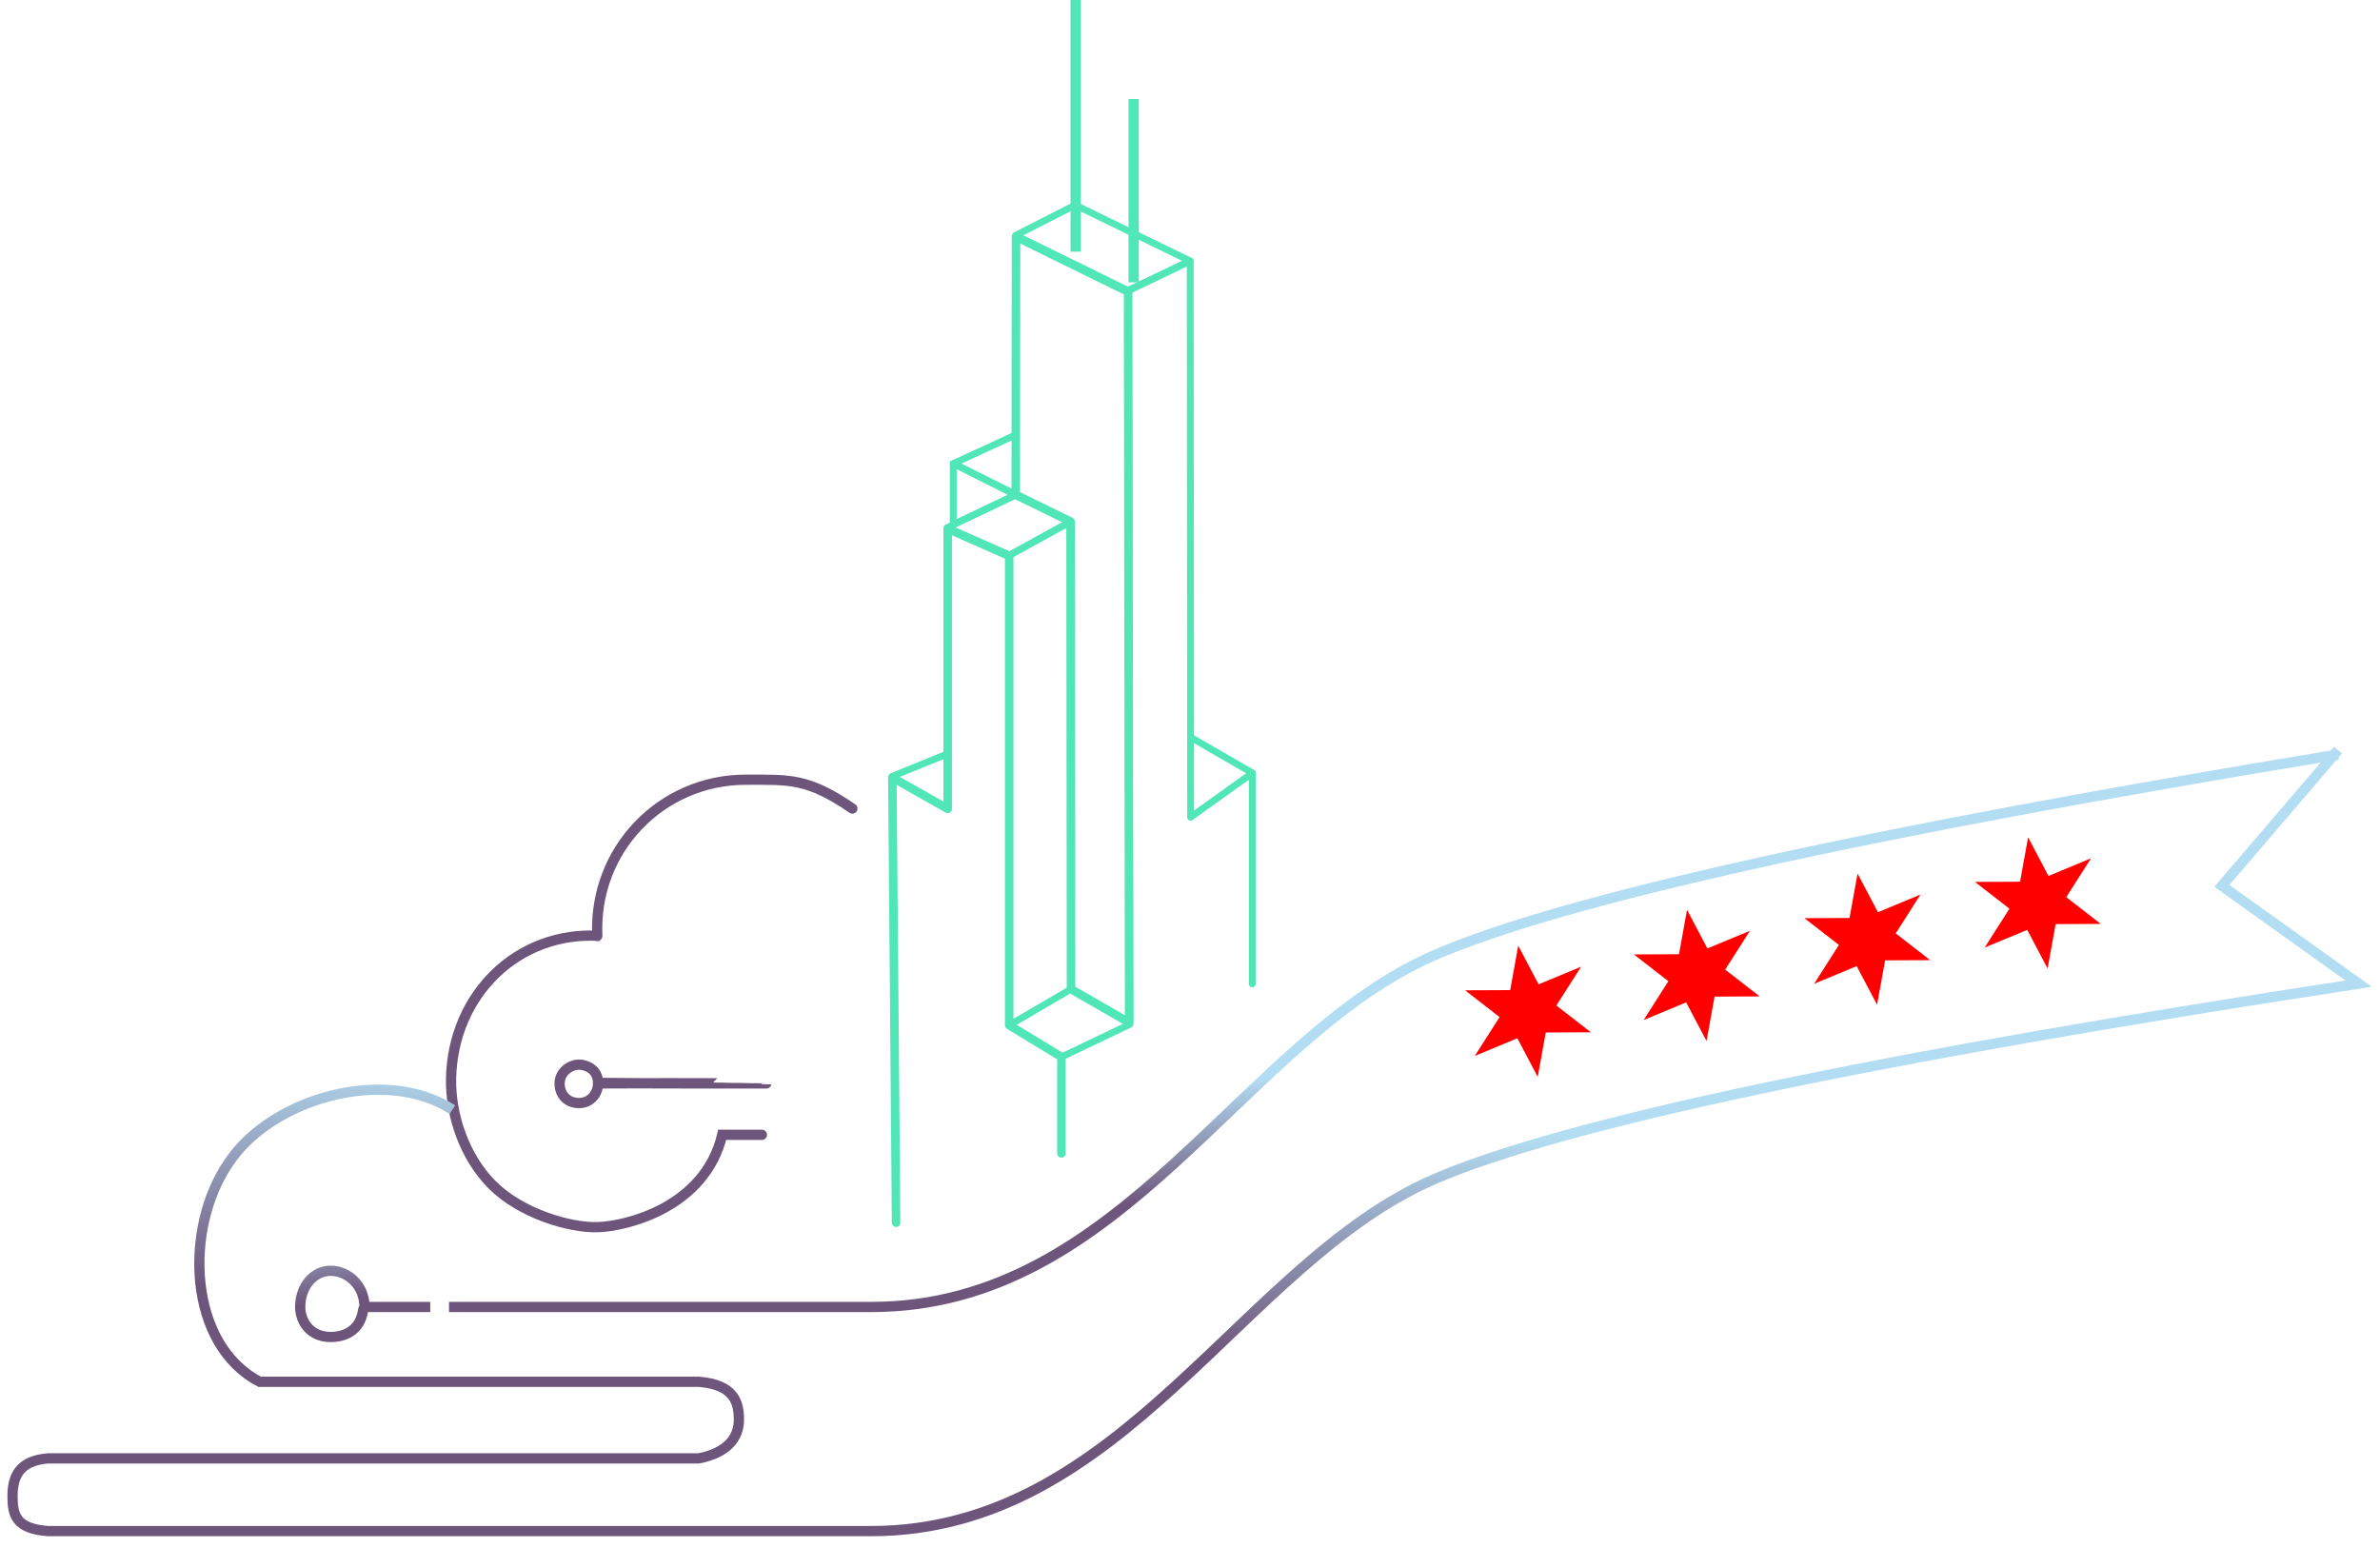
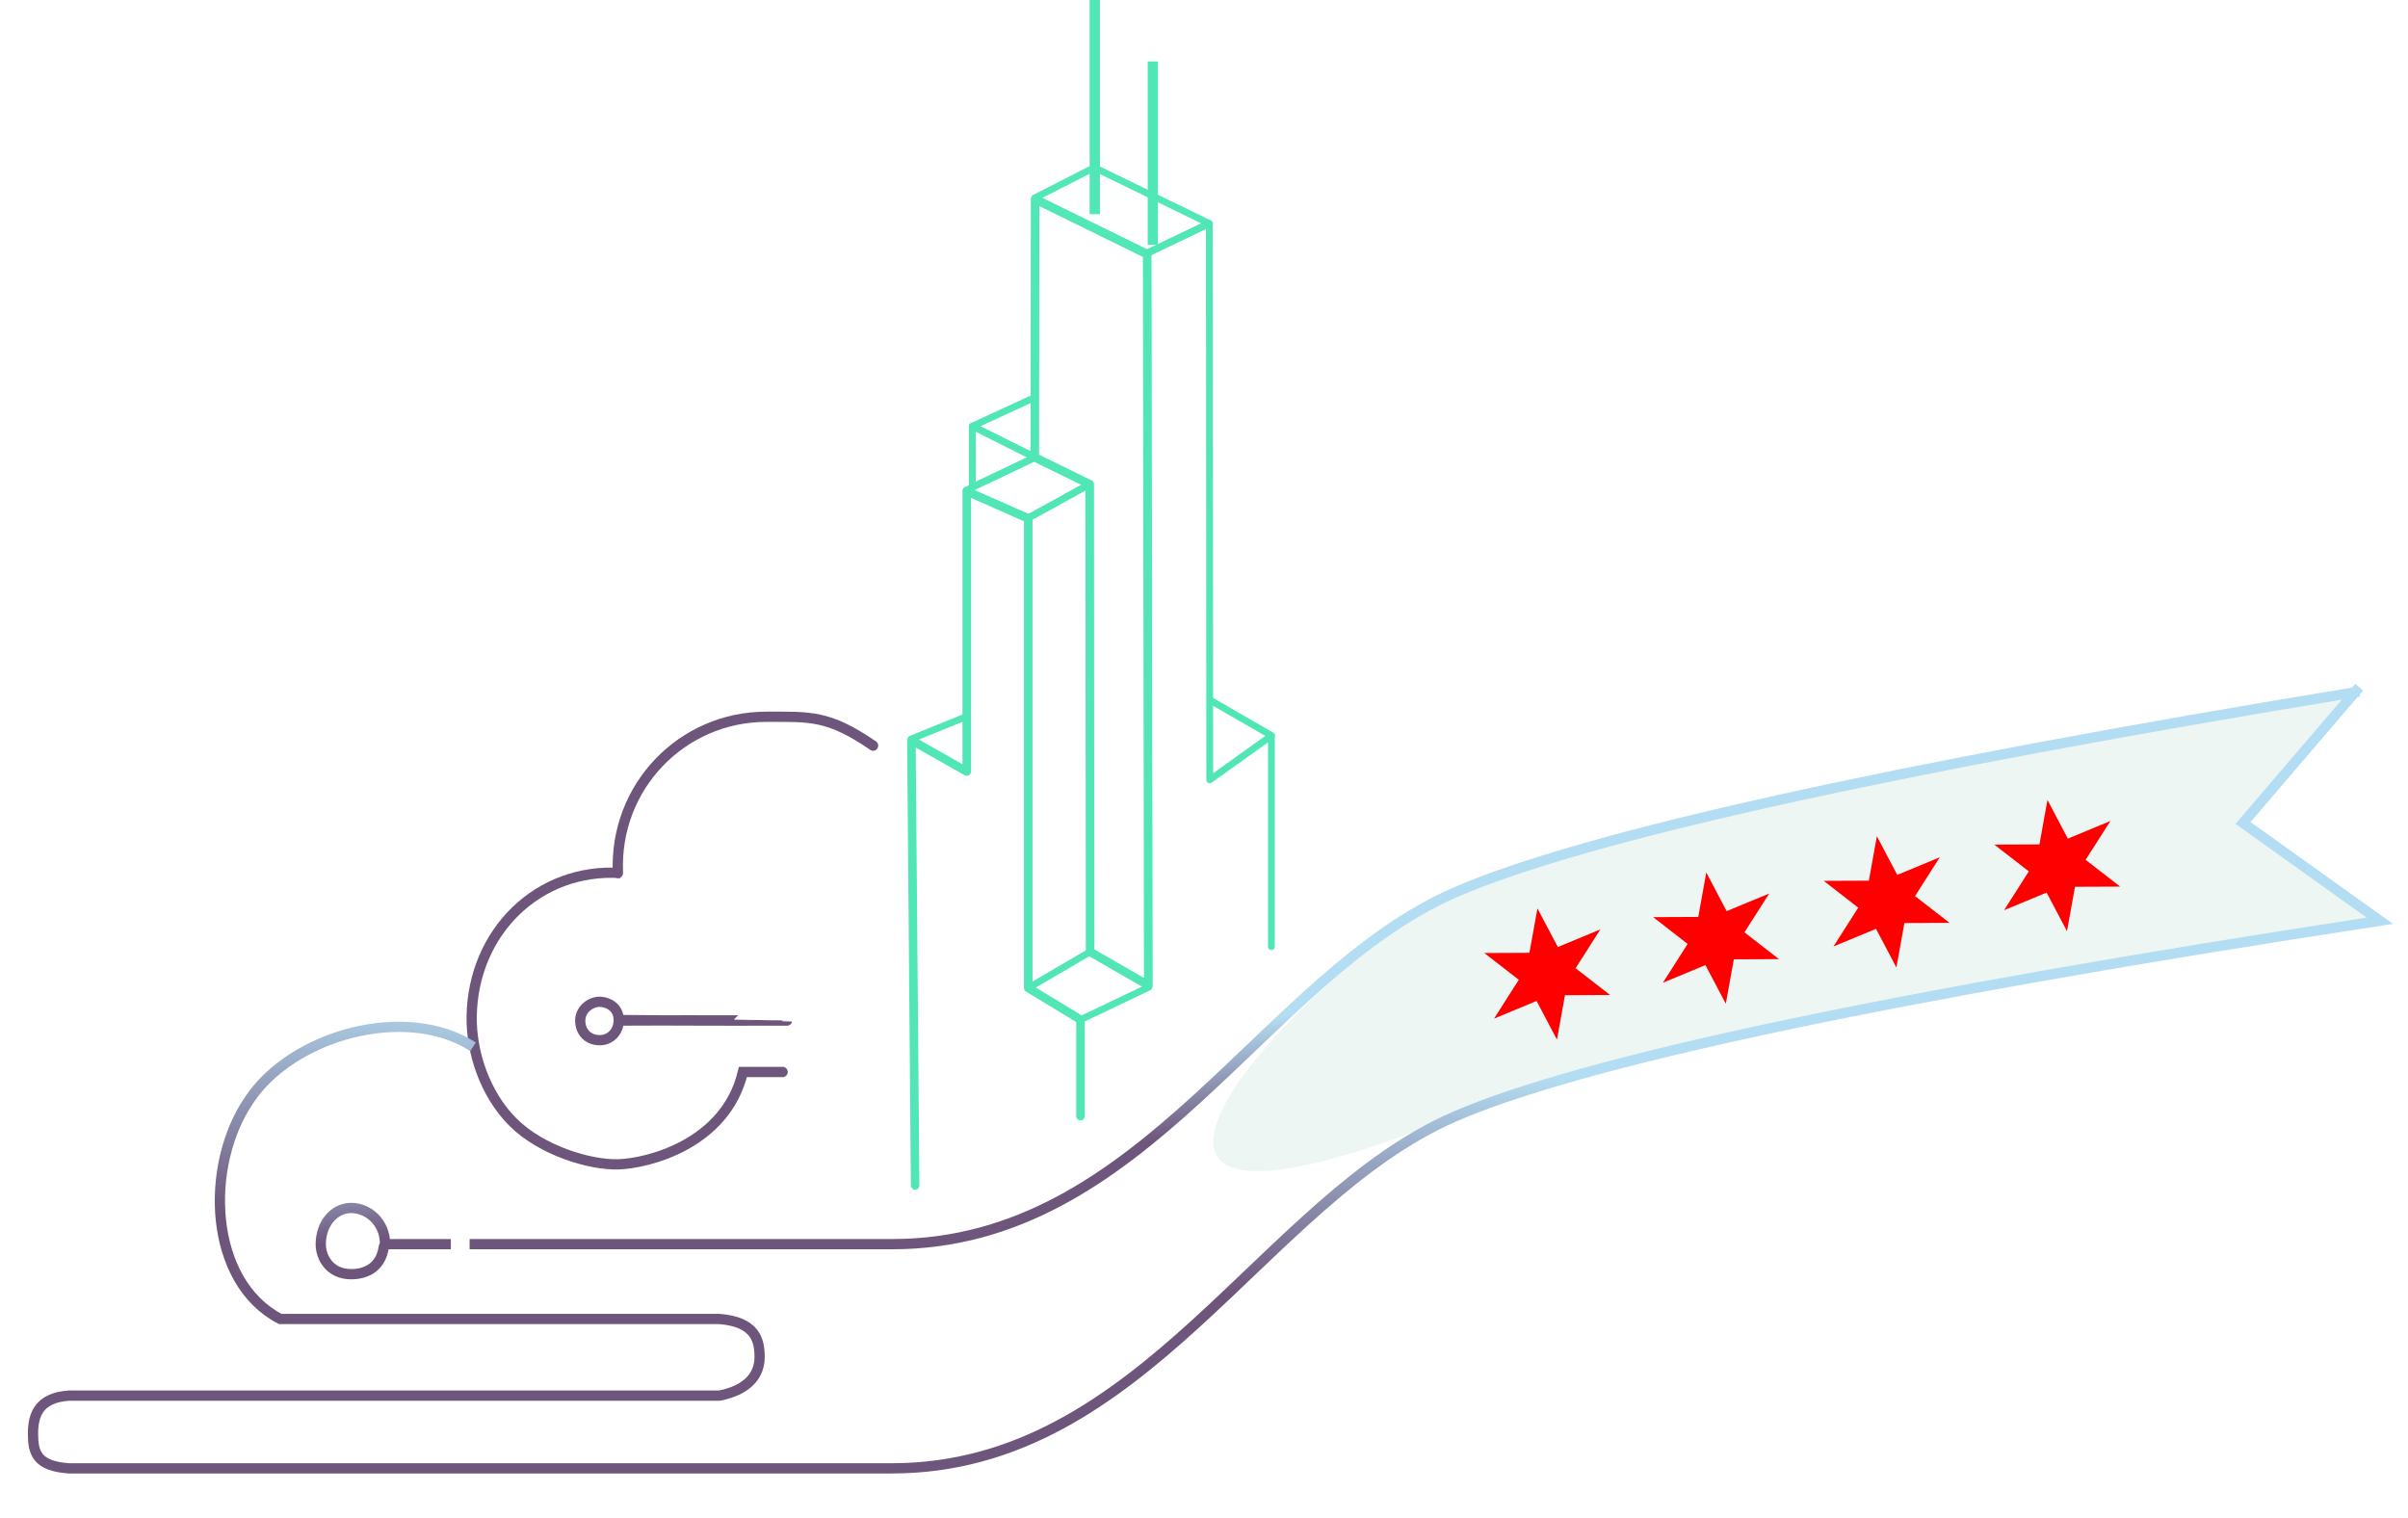
- <svg xmlns="http://www.w3.org/2000/svg" width="1395px" height="907px" viewBox="0 0 1395 907" version="1.1">
+ <svg xmlns="http://www.w3.org/2000/svg" width="1411px" height="889px" viewBox="0 0 1411 889" version="1.1">
  <defs>
    <linearGradient x1="46.056%" y1="74.678%" x2="68.874%" y2="55.866%" id="linearGradient-1">
      <stop stop-color="#6E557B" offset="0%" />
      <stop stop-color="#B3DDF2" offset="100%" />
    </linearGradient>
    <linearGradient x1="42.644%" y1="80.716%" x2="59.199%" y2="50%" id="linearGradient-2">
      <stop stop-color="#6E557B" offset="0%" />
      <stop stop-color="#B3DDF2" offset="100%" />
    </linearGradient>
    <linearGradient x1="50%" y1="0%" x2="50%" y2="100%" id="linearGradient-3">
      <stop stop-color="#FFFFFF" stop-opacity="0.5" offset="0%" />
      <stop stop-color="#000000" stop-opacity="0.5" offset="100%" />
    </linearGradient>
  </defs>
  <g id="Page-1" stroke="none" stroke-width="1" fill="none" fill-rule="evenodd">
    <g id="Artboard">
-       <g id="Group" transform="translate(-31, 414)" stroke-width="6">
-         <path d="M392.801,305.299 C441.126,307.587 478.69,269.374 478.69,219.945 C478.69,198.983 470.247,174.461 453.392,158.196 C436.538,141.932 407.955,133.794 391.19,134.588 C374.426,135.382 328.598,147.247 319.202,189.976 C297.725,190.351 290.764,190.472 298.32,190.34" id="Oval" stroke="#6E557B" transform="translate(387.0302, 219.9656) rotate(181) translate(-387.0302, -219.9656) " />
-         <path d="M530.61,59.903 C504.41,41.957 493.934,43 468.062,43 C418.632,43 378.806,83.961 381.094,134.52" id="Oval" stroke="#6E557B" stroke-linecap="round" stroke-linejoin="round" />
-         <path d="M314.449,154.907 C280.574,122.326 211.4,128.016 179.634,160.592 C146.619,193.169 135.915,260.35 173.122,289.914 C255.789,305.983 309.094,316.344 425.771,339.024 C445.703,344.606 446.579,355.203 444.601,365.382 C442.622,375.561 434.428,383.056 417.202,383.106 C391.163,378.045 361.356,372.251 327.782,365.725 C229.344,346.59 134.396,328.134 42.938,310.357 C25.637,308.259 20.242,317.192 18.109,328.169 C15.975,339.146 16.545,347.263 34.805,352.196 C115.264,367.836 201.127,384.526 292.393,402.266 C339.406,411.404 411.298,425.379 508.069,444.189 C653.225,472.405 751.138,331.415 871.264,304.793 C951.348,287.045 1136.03,283.981 1425.31,295.6 L1357.569,224.051 L1439.554,158.973" id="Oval" stroke="url(#linearGradient-1)" transform="translate(728.4001, 290.5163) rotate(-11) translate(-728.4001, -290.5163) " />
-         <path d="M230.105,241.742 C232.585,228.986 224.323,219.004 214.66,217.125 C204.998,215.247 195.447,222.606 193.125,234.554 C191.553,242.637 195.297,252.9 207.255,255.224 C214.853,256.701 224.85,255.34 229.081,243.185 C229.189,242.872 229.531,242.391 230.105,241.742 C327.785,260.729 425.01,279.628 521.781,298.438 C666.937,326.653 764.85,185.664 884.975,159.042 C965.059,141.294 1145.865,136.487 1427.393,144.621" id="Oval" stroke="url(#linearGradient-2)" stroke-dasharray="159,11,4000,27" transform="translate(810.0889, 221.469) rotate(-11) translate(-810.0889, -221.469) " />
-         <path d="M480.167,221.017 C480.167,221.099 436.585,220.69 381.527,221.017 C381.527,226.937 377.223,232.513 370.384,232.513 C363.544,232.513 359,227.699 359,221.017 C359,214.335 365.167,210 370.384,210 C374.399,210 381.527,212.623 381.527,220.69 C423.047,221.257 480.167,220.935 480.167,221.017 Z" id="Path-8" stroke="#6E557B" stroke-linecap="round" stroke-linejoin="round" />
+       <g id="buildin" transform="translate(-19, -20)">
+         <g id="Group" transform="translate(0, 397)">
+           <path d="M1399.292,28.362 C1127.984,72.343 952.336,111.647 872.348,146.274 C784.636,187.964 601.291,386.36 872.348,276.526 C955.855,233.288 1226.79,195.353 1411.561,161.662 C1375.639,135.105 1349.844,116.542 1334.177,105.974 L1399.292,28.362 Z" id="Path-9" fill="#EDF6F3" />
+           <path d="M392.801,305.299 C441.126,307.587 478.69,269.374 478.69,219.945 C478.69,198.983 470.247,174.461 453.392,158.196 C436.538,141.932 407.955,133.794 391.19,134.588 C374.426,135.382 328.598,147.247 319.202,189.976 C297.725,190.351 290.764,190.472 298.32,190.34" id="Oval" stroke="#6E557B" stroke-width="6" transform="translate(387.0302, 219.9656) rotate(181) translate(-387.0302, -219.9656) " />
+           <path d="M530.61,59.903 C504.41,41.957 493.934,43 468.062,43 C418.632,43 378.806,83.961 381.094,134.52" id="Oval" stroke="#6E557B" stroke-width="6" stroke-linecap="round" stroke-linejoin="round" />
+           <path d="M314.449,154.907 C280.574,122.326 211.4,128.016 179.634,160.592 C146.619,193.169 135.915,260.35 173.122,289.914 C255.789,305.983 309.094,316.344 425.771,339.024 C445.703,344.606 446.579,355.203 444.601,365.382 C442.622,375.561 434.428,383.056 417.202,383.106 C391.163,378.045 361.356,372.251 327.782,365.725 C229.344,346.59 134.396,328.134 42.938,310.357 C25.637,308.259 20.242,317.192 18.109,328.169 C15.975,339.146 16.545,347.263 34.805,352.196 C115.264,367.836 201.127,384.526 292.393,402.266 C339.406,411.404 411.298,425.379 508.069,444.189 C653.225,472.405 751.138,331.415 871.264,304.793 C951.348,287.045 1136.03,283.981 1425.31,295.6 L1357.569,224.051 L1439.554,158.973" id="Oval" stroke="url(#linearGradient-1)" stroke-width="6" transform="translate(728.4001, 290.5163) rotate(-11) translate(-728.4001, -290.5163) " />
+           <path d="M230.105,241.742 C232.585,228.986 224.323,219.004 214.66,217.125 C204.998,215.247 195.447,222.606 193.125,234.554 C191.553,242.637 195.297,252.9 207.255,255.224 C214.853,256.701 224.85,255.34 229.081,243.185 C229.189,242.872 229.531,242.391 230.105,241.742 C327.785,260.729 425.01,279.628 521.781,298.438 C666.937,326.653 764.85,185.664 884.975,159.042 C965.059,141.294 1145.865,136.487 1427.393,144.621" id="Oval" stroke="url(#linearGradient-2)" stroke-width="6" stroke-dasharray="159,11,4000,27" transform="translate(810.0889, 221.469) rotate(-11) translate(-810.0889, -221.469) " />
+           <path d="M480.167,221.017 C480.167,221.099 436.585,220.69 381.527,221.017 C381.527,226.937 377.223,232.513 370.384,232.513 C363.544,232.513 359,227.699 359,221.017 C359,214.335 365.167,210 370.384,210 C374.399,210 381.527,212.623 381.527,220.69 C423.047,221.257 480.167,220.935 480.167,221.017 Z" id="Path-8" stroke="#6E557B" stroke-width="6" stroke-linecap="round" stroke-linejoin="round" />
+         </g>
+         <path d="M553,453 L585,440" id="terrace-mid-right" stroke="#50E6B6" stroke-width="4" stroke-linecap="round" stroke-linejoin="round" />
+         <polygon id="Path-4" stroke="#50E6B6" stroke-width="4" stroke-linecap="round" stroke-linejoin="round" points="621.623 323.498 621.623 598.849 657.753 577.74 657.753 303.542" />
+         <path d="M728.5,430.5 L764,451" id="terrace-mid-left" stroke="#50E6B6" stroke-width="4" stroke-linecap="round" stroke-linejoin="round" />
+         <polygon id="terrace-center-bottom" stroke="#50E6B6" stroke-width="3" fill="url(#linearGradient-3)" stroke-linecap="round" stroke-linejoin="round" points="657.753 577.74 622.705 598.693 657.753 577.74 691.826 597.36" />
+         <polygon id="Path-3" stroke="#50E6B6" stroke-width="4" stroke-linecap="round" stroke-linejoin="round" points="588.732 269.686 588.732 305.419 625.534 287.928" />
+         <polygon id="Path-2" stroke="#50E6B6" stroke-width="4" stroke-linecap="round" stroke-linejoin="round" points="657.565 303.72 621.718 323.381 585.133 307.314 625.362 288.121 588.823 269.699 625.362 252.861 625.362 288.011" />
+         <polyline id="left-main" stroke="#50E6B6" stroke-width="5" stroke-linecap="round" stroke-linejoin="round" points="652.126 674.017 652.126 617.472 621.518 598.894 621.518 323.851 585.472 307.895 585.472 472.093 553.043 453.729 555.229 714.64" />
+         <polygon id="inner-center" stroke="#50E6B6" stroke-width="5" stroke-linecap="round" stroke-linejoin="round" points="625.534 136.756 625.362 288.011 657.492 303.715 657.753 577.74 691.826 597.36 691.21 169" />
+         <path d="M660.5,0.5 L660.5,142.5" id="Line" stroke="#50E6B6" stroke-width="6" stroke-linecap="square" />
+         <path d="M694.5,59 L694.5,160.5" id="Line" stroke="#50E6B6" stroke-width="6" stroke-linecap="square" />
      </g>
-       <g id="buildin" transform="translate(522, 2)" stroke="#50E6B6">
-         <path d="M1,453 L33,440" id="terrace-mid-right" stroke-width="4" stroke-linecap="round" stroke-linejoin="round" />
-         <polygon id="Path-4" stroke-width="4" stroke-linecap="round" stroke-linejoin="round" points="69.623 323.498 69.623 598.849 105.753 577.74 105.753 303.542" />
-         <path d="M176.5,430.5 L212,451" id="terrace-mid-left" stroke-width="4" stroke-linecap="round" stroke-linejoin="round" />
-         <polygon id="terrace-center-bottom" stroke-width="3" fill="url(#linearGradient-3)" stroke-linecap="round" stroke-linejoin="round" points="105.753 577.74 70.705 598.693 105.753 577.74 139.826 597.36" />
-         <polygon id="Path-3" stroke-width="4" stroke-linecap="round" stroke-linejoin="round" points="36.732 269.686 36.732 305.419 73.534 287.928" />
-         <polygon id="Path-2" stroke-width="4" stroke-linecap="round" stroke-linejoin="round" points="105.565 303.72 69.718 323.381 33.133 307.314 73.362 288.121 36.823 269.699 73.362 252.861 73.362 288.011" />
-         <polyline id="left-main" stroke-width="5" stroke-linecap="round" stroke-linejoin="round" points="100.126 674.017 100.126 617.472 69.518 598.894 69.518 323.851 33.472 307.895 33.472 472.093 1.043 453.729 3.229 714.64" />
-         <polygon id="inner-center" stroke-width="5" stroke-linecap="round" stroke-linejoin="round" points="73.534 136.756 73.362 288.011 105.492 303.715 105.753 577.74 139.826 597.36 139.21 169" />
-         <path d="M108.5,0.5 L108.5,142.5" id="Line" stroke-width="6" stroke-linecap="square" />
-         <path d="M142.5,59 L142.5,160.5" id="Line" stroke-width="6" stroke-linecap="square" />
-       </g>
-       <g id="roof" transform="translate(595, 120)" stroke="#51E7B6" stroke-linecap="round" stroke-linejoin="round" stroke-width="4">
+       <g id="roof" transform="translate(606, 98)" stroke="#51E7B6" stroke-linecap="round" stroke-linejoin="round" stroke-width="4">
        <polygon id="Path-5" points="0.272 17.991 35.224 0.179 102.48 32.911 66.015 50.248" />
      </g>
-       <g id="Group-2" transform="translate(1045, 561) rotate(-12) translate(-1045, -561) translate(840, 512)" fill="#FF0000">
+       <g id="Group-2" transform="translate(1056, 539) rotate(-12) translate(-1056, -539) translate(851, 490)" fill="#FF0000">
        <polygon id="Star" transform="translate(153.4162, 48.98074) scale(-1, -1) rotate(-28) translate(-153.4162, -48.98074) " points="153.416 65.194 133.082 82.106 138.487 57.087 112.748 48.981 138.487 40.874 133.082 15.855 153.416 32.767 173.75 15.855 168.345 40.874 194.084 48.981 168.345 57.087 173.75 82.106" />
        <polygon id="Star" transform="translate(52.26707, 48.98074) scale(-1, -1) rotate(-28) translate(-52.26707, -48.98074) " points="52.267 65.194 31.933 82.106 37.338 57.087 11.599 48.981 37.338 40.874 31.933 15.855 52.267 32.767 72.601 15.855 67.196 40.874 92.935 48.981 67.196 57.087 72.601 82.106" />
        <polygon id="Star" transform="translate(357.8001, 48.98074) scale(-1, -1) rotate(-28) translate(-357.8001, -48.98074) " points="357.8 65.194 337.466 82.106 342.871 57.087 317.132 48.981 342.871 40.874 337.466 15.855 357.8 32.767 378.134 15.855 372.729 40.874 398.468 48.981 372.729 57.087 378.134 82.106" />
        <polygon id="Star" transform="translate(255.6082, 48.98074) scale(-1, -1) rotate(-28) translate(-255.6082, -48.98074) " points="255.608 65.194 235.274 82.106 240.679 57.087 214.94 48.981 240.679 40.874 235.274 15.855 255.608 32.767 275.942 15.855 270.537 40.874 296.276 48.981 270.537 57.087 275.942 82.106" />
      </g>
-       <polyline id="Path-6" stroke="#50E6B6" stroke-width="4" stroke-linecap="round" stroke-linejoin="round" points="734 576.681 734 453.117 697.869 478.961 697.634 153 661.51 170.353 662.275 600.359 622 619.595 622 676" />
+       <polyline id="Path-6" stroke="#50E6B6" stroke-width="4" stroke-linecap="round" stroke-linejoin="round" points="745 554.681 745 431.117 708.869 456.961 708.634 131 672.51 148.353 673.275 578.359 633 597.595 633 654" />
    </g>
  </g>
</svg>
